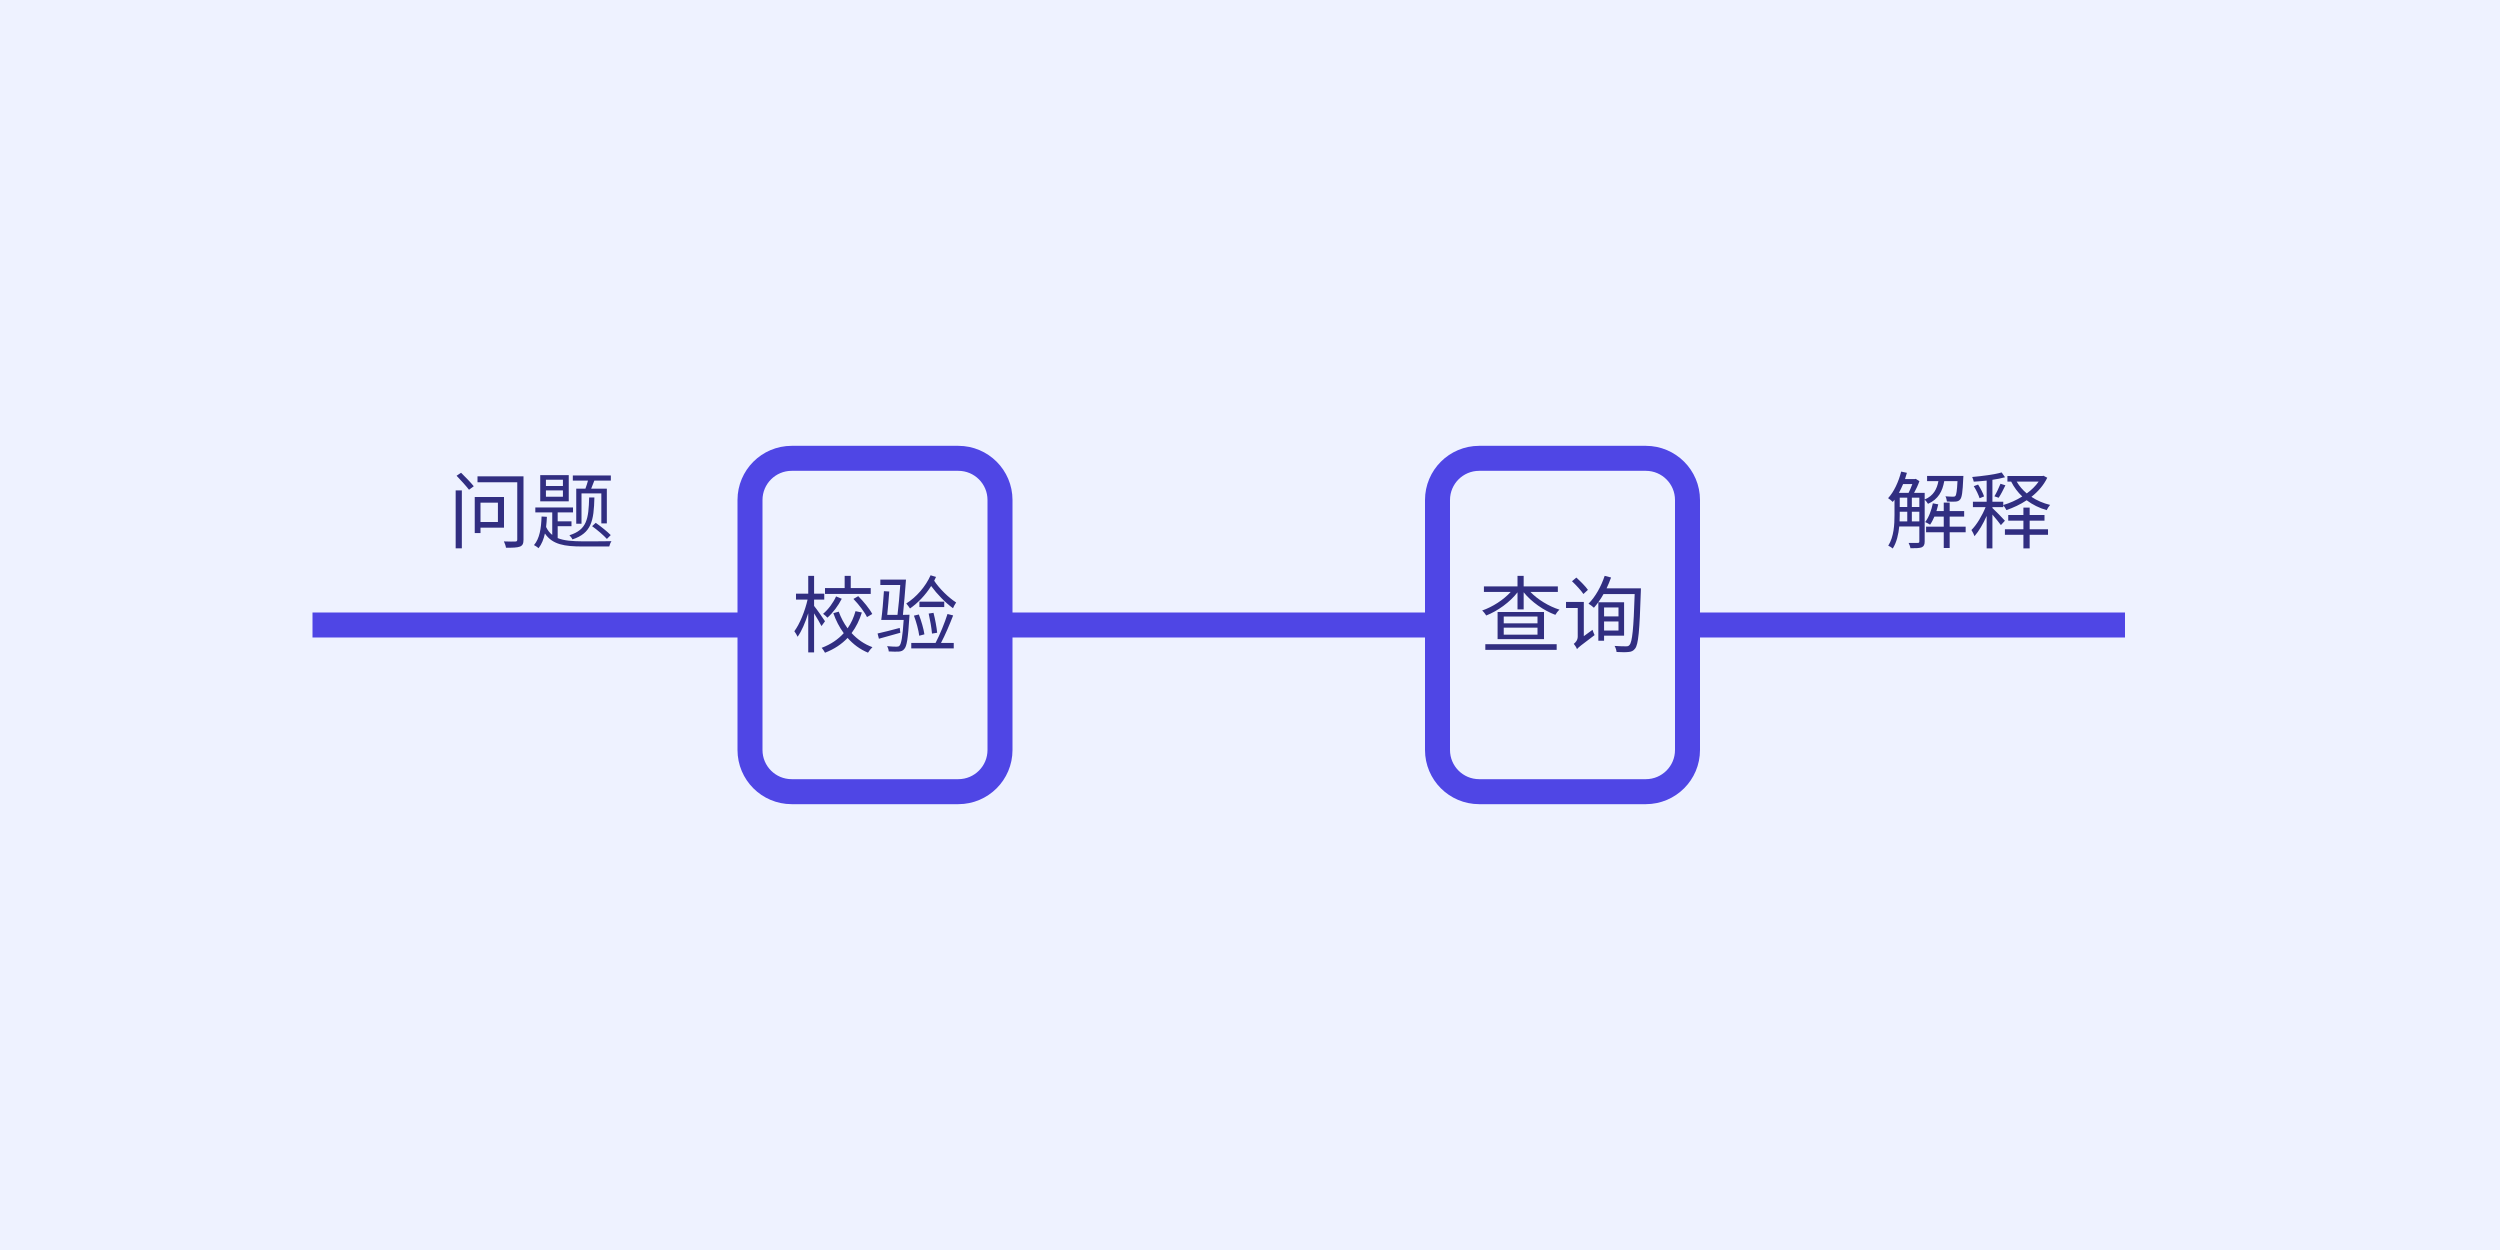
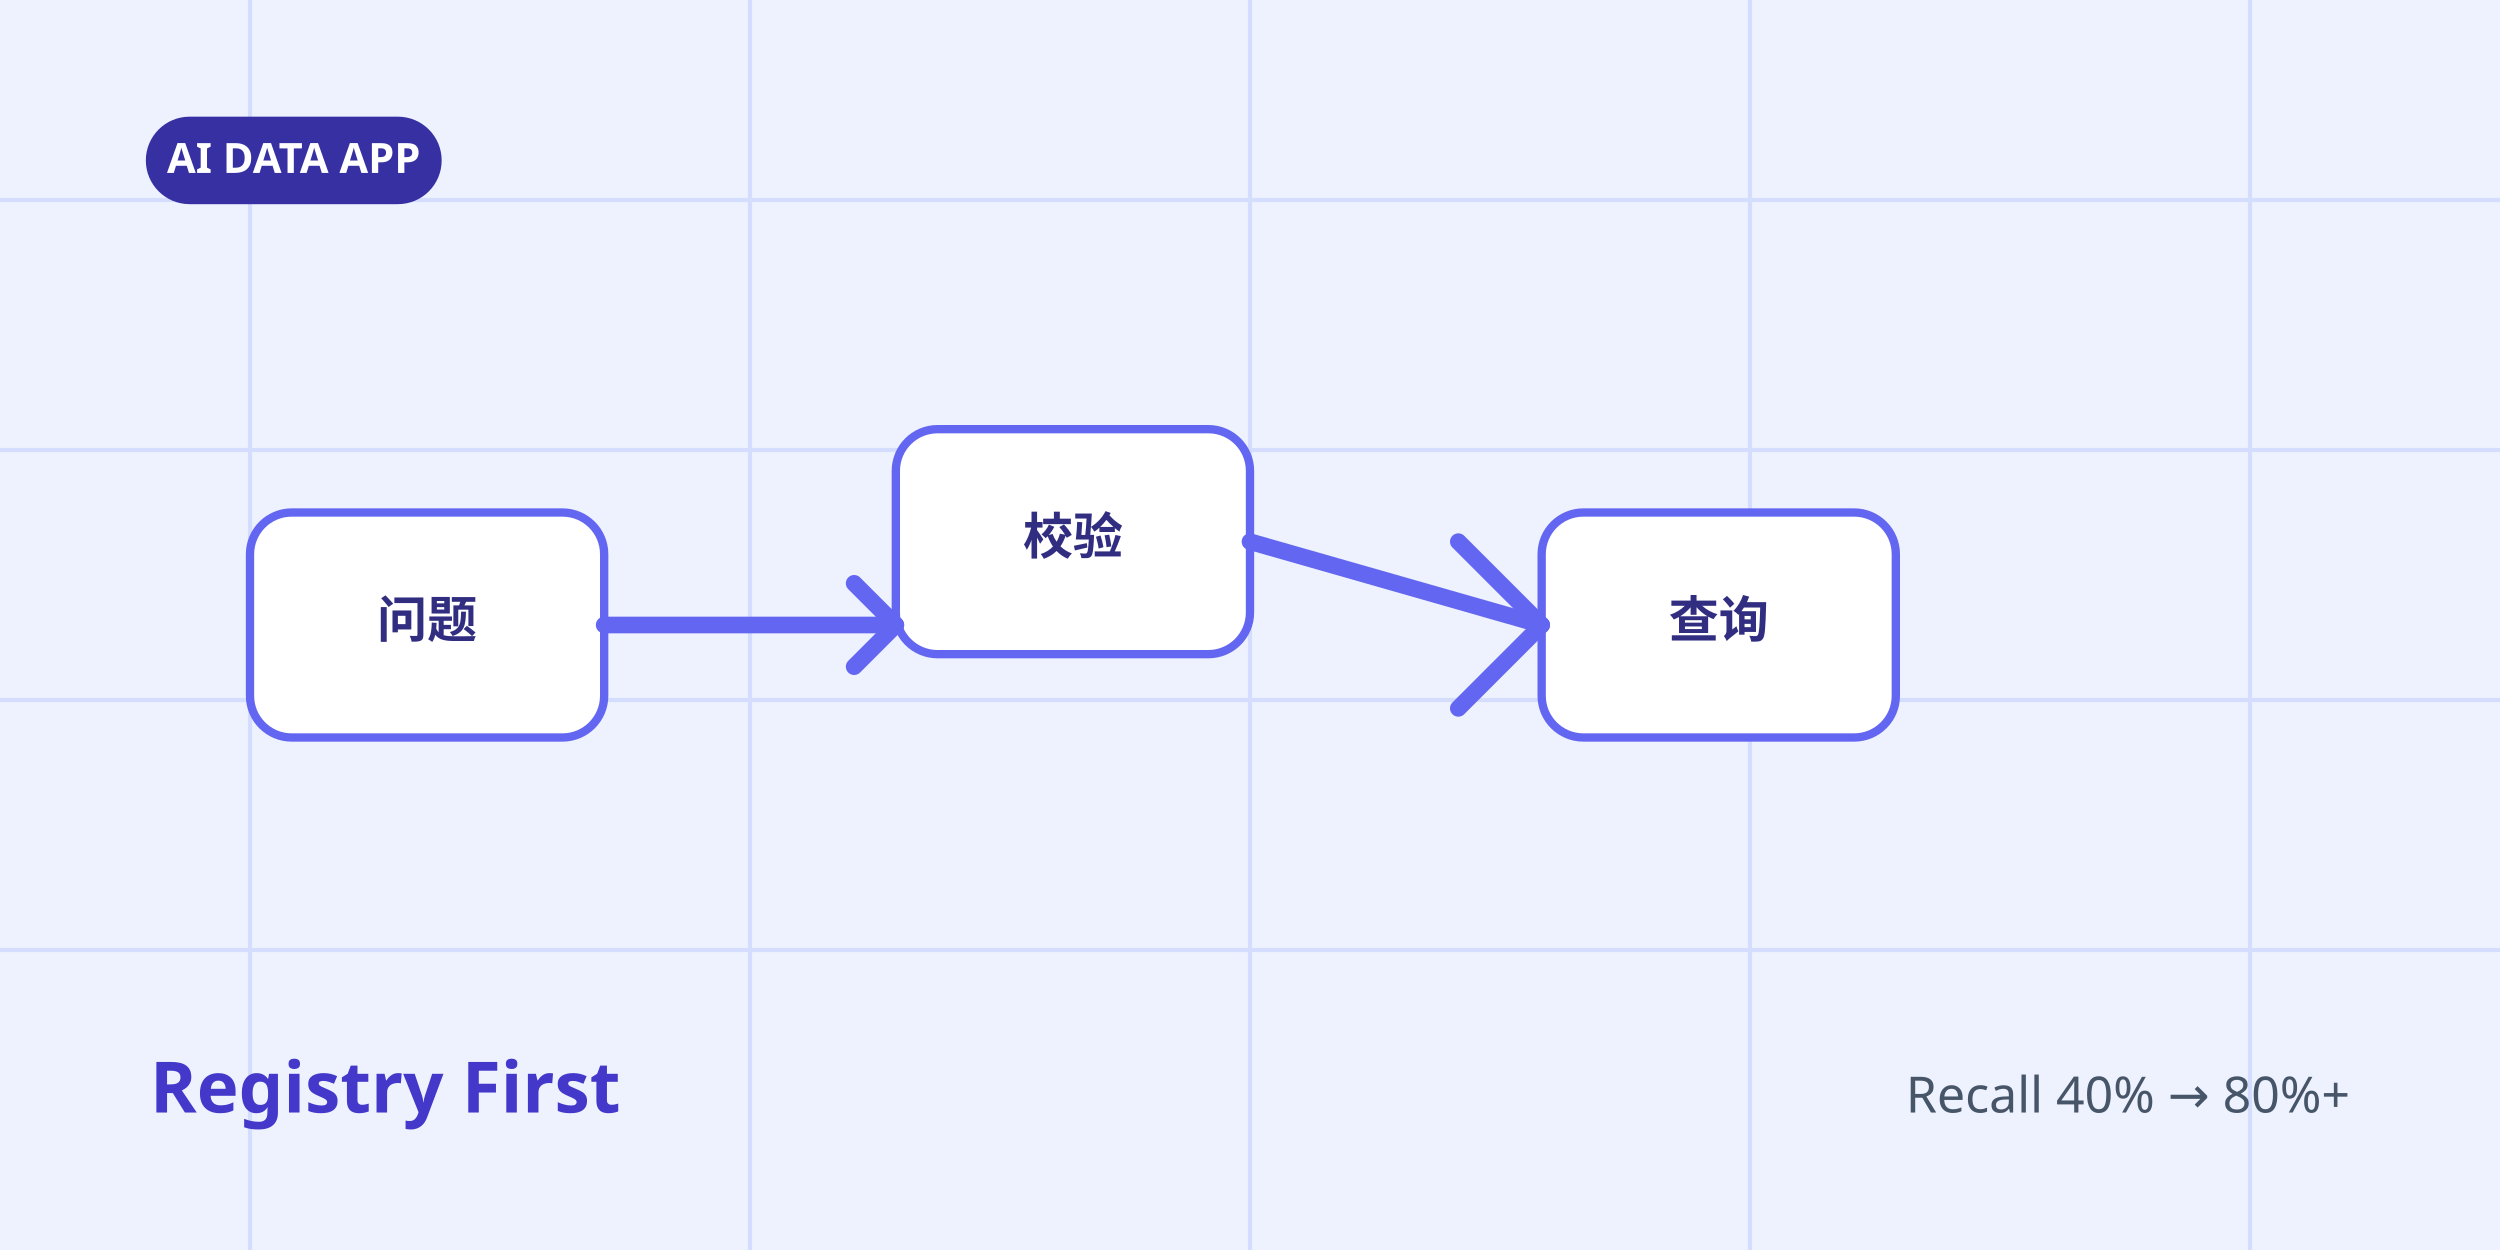
- <svg xmlns="http://www.w3.org/2000/svg" viewBox="0 0 1200 600" role="img">
+ <svg xmlns="http://www.w3.org/2000/svg" viewBox="0 0 1200 600">
  <rect width="1200" height="600" fill="#eef2ff" />
-   <g fill="none" stroke="#4f46e5" stroke-width="12">
-     <path d="M150 300h210m120 0h210m120 0h210" />
-     <rect x="360" y="220" width="120" height="160" rx="20" />
-     <rect x="690" y="220" width="120" height="160" rx="20" />
+   <path d="M0 96h1200M0 216h1200M0 336h1200M0 456h1200M120 0v600M360 0v600M600 0v600M840 0v600M1080 0v600" stroke="#c7d2fe" stroke-width="2" opacity=".65" />
+   <rect x="70" y="56" width="142" height="42" rx="21" fill="#3730a3" />
+   <text x="141" y="83" fill="#fff" font-family="system-ui, sans-serif" font-size="20" font-weight="700" text-anchor="middle">AI DATA APP</text>
+   <g fill="#fff" stroke="#6366f1" stroke-width="4">
+     <rect x="120" y="246" width="170" height="108" rx="20" />
+     <rect x="430" y="206" width="170" height="108" rx="20" />
+     <rect x="740" y="246" width="170" height="108" rx="20" />
  </g>
-   <g fill="#312e81" font-family="system-ui" font-size="40" text-anchor="middle">
-     <text x="255" y="260">问题</text>
-     <text x="420" y="310">校验</text>
-     <text x="750" y="310">查询</text>
-     <text x="945" y="260">解释</text>
+   <path d="M290 300h140m170-40 140 40" stroke="#6366f1" stroke-width="8" stroke-linecap="round" />
+   <path d="m410 280 20 20-20 20m290-60 40 40-40 40" fill="none" stroke="#6366f1" stroke-width="8" stroke-linecap="round" stroke-linejoin="round" />
+   <g fill="#312e81" font-family="system-ui, sans-serif" font-size="24" font-weight="700" text-anchor="middle">
+     <text x="205" y="306">问题</text>
+     <text x="515" y="266">校验</text>
+     <text x="825" y="306">查询</text>
  </g>
+   <text x="72" y="534" fill="#4338ca" font-family="system-ui, sans-serif" font-size="34" font-weight="700">Registry First</text>
+   <text x="1128" y="534" fill="#475569" font-family="system-ui, sans-serif" font-size="24" text-anchor="end">Recall 40% → 80%+</text>
</svg>
